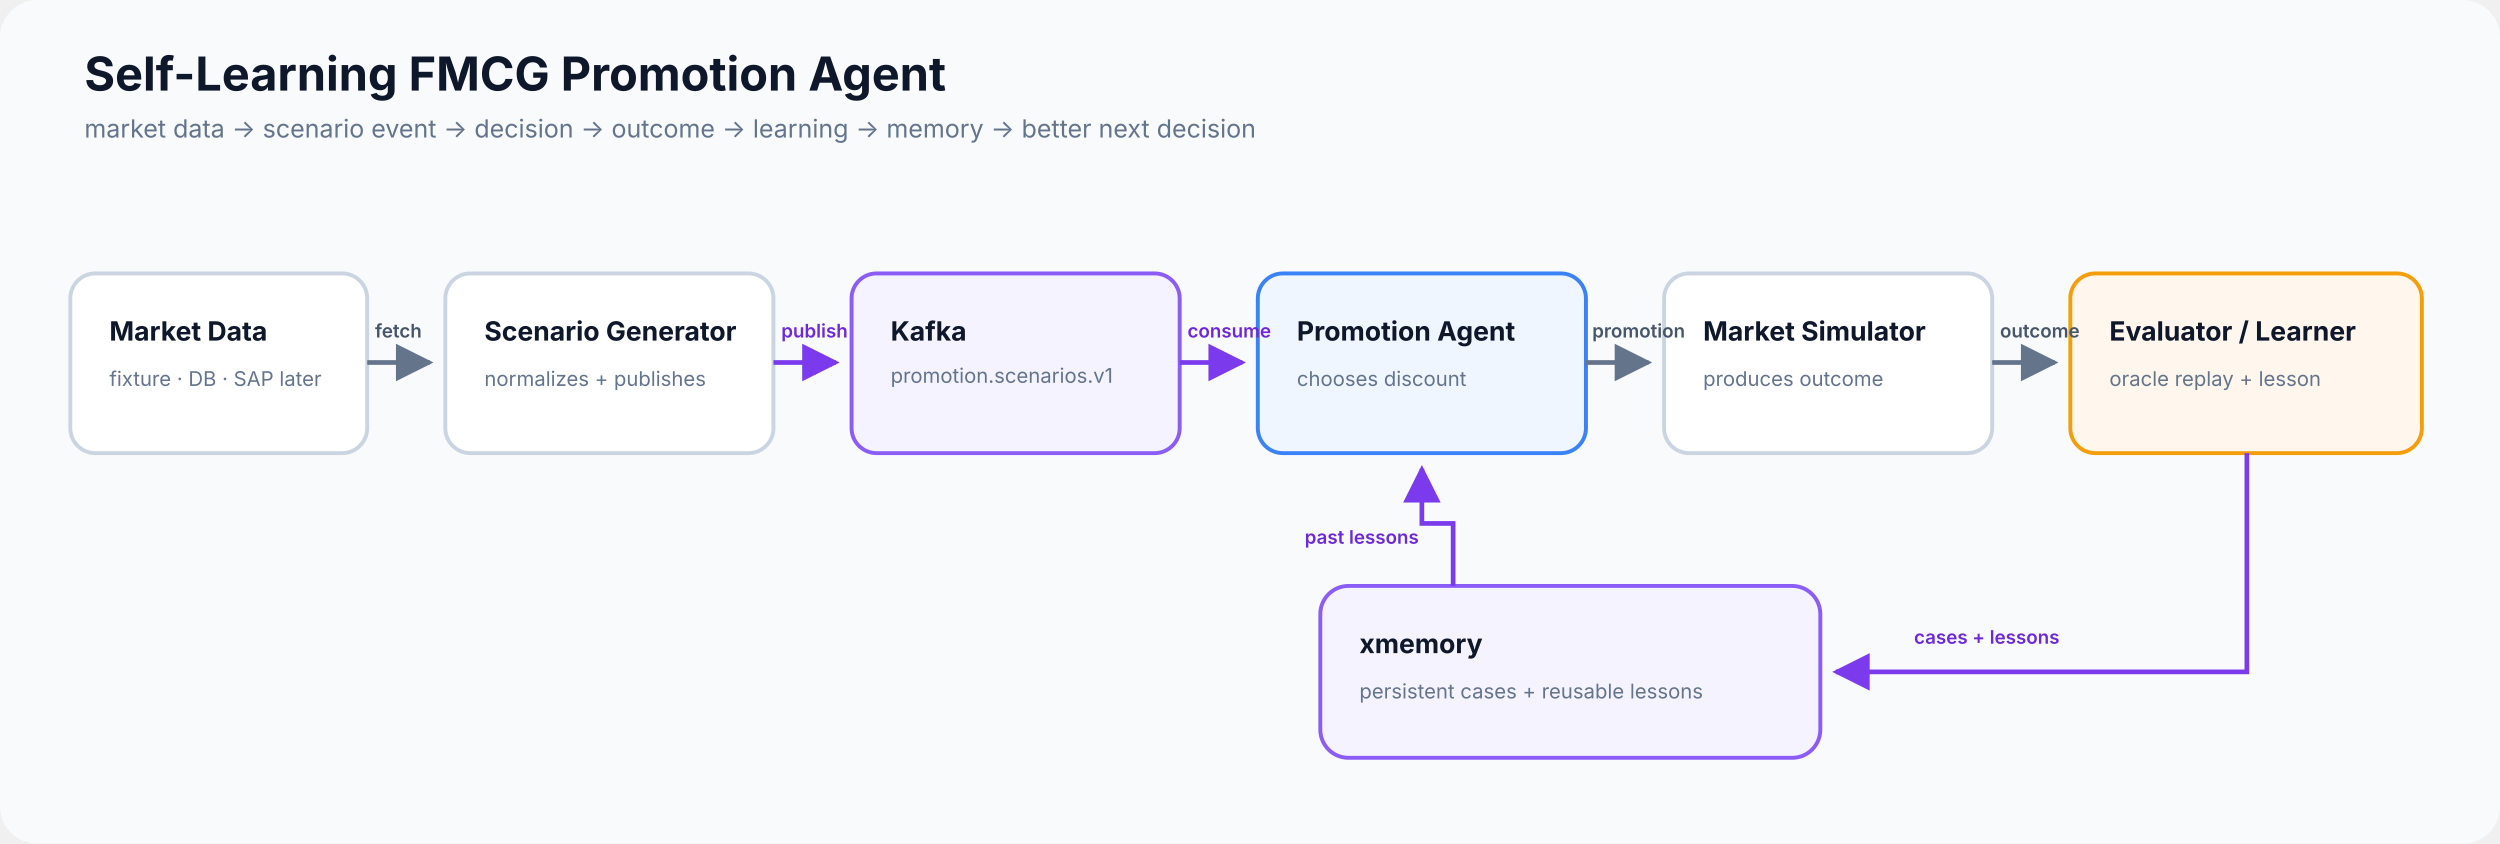
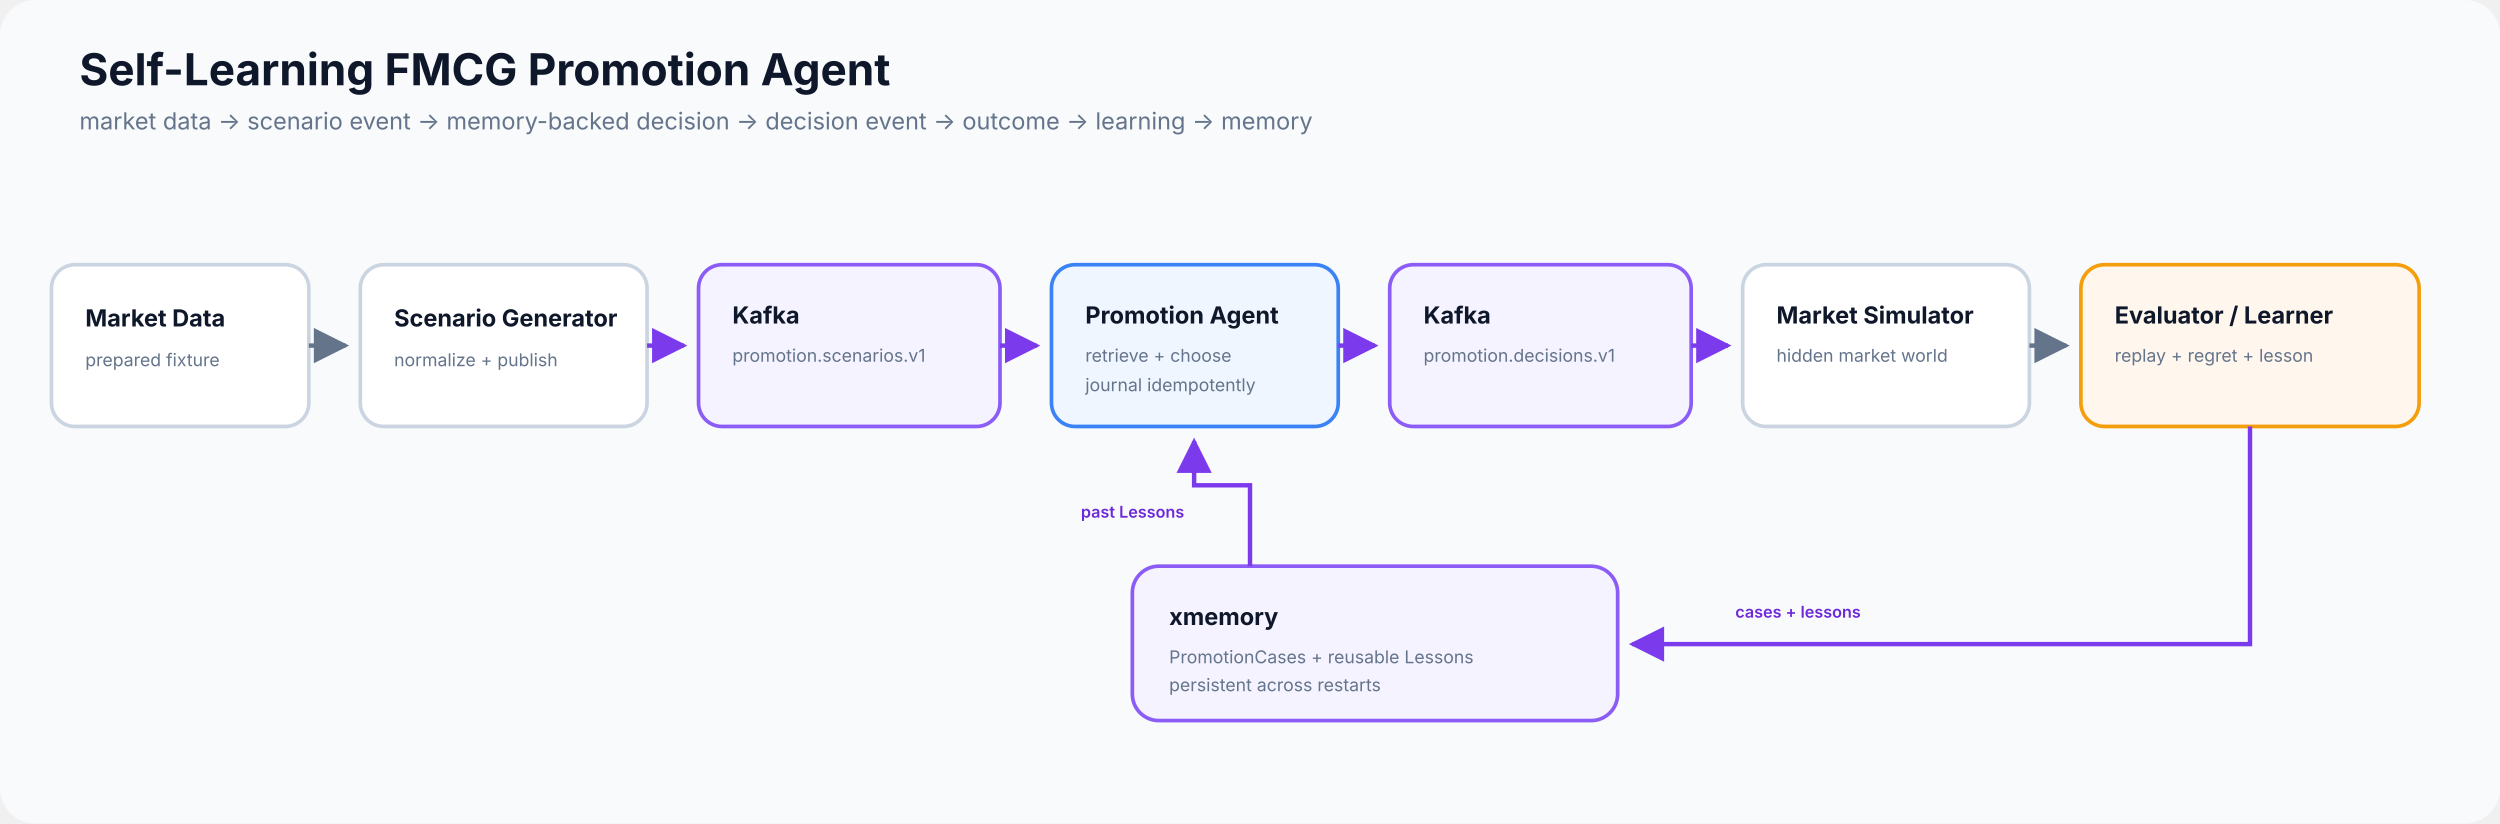
- <svg xmlns="http://www.w3.org/2000/svg" width="1600" height="540" viewBox="0 0 1600 540" role="img" aria-labelledby="title desc">
+ <svg xmlns="http://www.w3.org/2000/svg" width="1700" height="560" viewBox="0 0 1700 560" role="img" aria-labelledby="title desc">
  <defs>
    <marker id="arrow" viewBox="0 0 10 10" refX="9" refY="5" markerWidth="8" markerHeight="8" orient="auto-start-reverse">
      <path d="M0 0 L10 5 L0 10 z" fill="#64748b" />
    </marker>
    <marker id="arrowMemory" viewBox="0 0 10 10" refX="9" refY="5" markerWidth="8" markerHeight="8" orient="auto-start-reverse">
      <path d="M0 0 L10 5 L0 10 z" fill="#7c3aed" />
    </marker>
    <style>
-       .bg{fill:#f8fafc}
-       .title{font:700 30px -apple-system,BlinkMacSystemFont,"Segoe UI",sans-serif;fill:#0f172a}
-       .subtitle{font:400 16px -apple-system,BlinkMacSystemFont,"Segoe UI",sans-serif;fill:#64748b}
-       .node{fill:#fff;stroke:#cbd5e1;stroke-width:2.5}
-       .agent{fill:#eff6ff;stroke:#3b82f6;stroke-width:2.5}
-       .memory{fill:#f5f3ff;stroke:#8b5cf6;stroke-width:2.5}
-       .eval{fill:#fff7ed;stroke:#f59e0b;stroke-width:2.5}
-       .h{font:700 17px -apple-system,BlinkMacSystemFont,"Segoe UI",sans-serif;fill:#0f172a}
-       .body{font:400 13px -apple-system,BlinkMacSystemFont,"Segoe UI",sans-serif;fill:#64748b}
-       .label{font:600 12px -apple-system,BlinkMacSystemFont,"Segoe UI",sans-serif;fill:#475569}
-       .memoryLabel{font:600 12px -apple-system,BlinkMacSystemFont,"Segoe UI",sans-serif;fill:#6d28d9}
-       .arrow{fill:none;stroke:#64748b;stroke-width:3;marker-end:url(#arrow)}
-       .arrowMemory{fill:none;stroke:#7c3aed;stroke-width:3;marker-end:url(#arrowMemory)}
+       .bg{fill:#f8fafc}.title{font:700 30px -apple-system,BlinkMacSystemFont,"Segoe UI",sans-serif;fill:#0f172a}.subtitle{font:400 16px -apple-system,BlinkMacSystemFont,"Segoe UI",sans-serif;fill:#64748b}.node{fill:#fff;stroke:#cbd5e1;stroke-width:2.5}.agent{fill:#eff6ff;stroke:#3b82f6;stroke-width:2.5}.memory{fill:#f5f3ff;stroke:#8b5cf6;stroke-width:2.5}.eval{fill:#fff7ed;stroke:#f59e0b;stroke-width:2.5}.h{font:700 16px -apple-system,BlinkMacSystemFont,"Segoe UI",sans-serif;fill:#0f172a}.body{font:400 12px -apple-system,BlinkMacSystemFont,"Segoe UI",sans-serif;fill:#64748b}.label{font:600 11px -apple-system,BlinkMacSystemFont,"Segoe UI",sans-serif;fill:#475569}.memoryLabel{font:600 11px -apple-system,BlinkMacSystemFont,"Segoe UI",sans-serif;fill:#6d28d9}.arrow{fill:none;stroke:#64748b;stroke-width:3;marker-end:url(#arrow)}.arrowMemory{fill:none;stroke:#7c3aed;stroke-width:3;marker-end:url(#arrowMemory)}
    </style>
  </defs>
-   <rect class="bg" x="0" y="0" width="1600" height="540" rx="24" />
+   <rect class="bg" x="0" y="0" width="1700" height="560" rx="24" />
  <text class="title" x="54" y="58">Self-Learning FMCG Promotion Agent</text>
-   <text class="subtitle" x="54" y="88">market data → scenario event → decision → outcome → learning → memory → better next decision</text>
-   <rect class="node" x="45" y="175" width="190" height="115" rx="16" />
-   <text class="h" x="70" y="218">Market Data</text>
-   <text class="body" x="70" y="247">fixture · DB · SAP later</text>
-   <rect class="node" x="285" y="175" width="210" height="115" rx="16" />
-   <text class="h" x="310" y="218">Scenario Generator</text>
-   <text class="body" x="310" y="247">normalizes + publishes</text>
-   <rect class="memory" x="545" y="175" width="210" height="115" rx="16" />
-   <text class="h" x="570" y="218">Kafka</text>
-   <text class="body" x="570" y="245">promotion.scenarios.v1</text>
-   <rect class="agent" x="805" y="175" width="210" height="115" rx="16" />
-   <text class="h" x="830" y="218">Promotion Agent</text>
-   <text class="body" x="830" y="247">chooses discount</text>
-   <rect class="node" x="1065" y="175" width="210" height="115" rx="16" />
-   <text class="h" x="1090" y="218">Market Simulator</text>
-   <text class="body" x="1090" y="247">produces outcome</text>
-   <rect class="eval" x="1325" y="175" width="225" height="115" rx="16" />
-   <text class="h" x="1350" y="218">Evaluator / Learner</text>
-   <text class="body" x="1350" y="247">oracle replay + lesson</text>
-   <rect class="memory" x="845" y="375" width="320" height="110" rx="18" />
-   <text class="h" x="870" y="418">xmemory</text>
-   <text class="body" x="870" y="447">persistent cases + reusable lessons</text>
-   <path class="arrow" d="M235 232 H275" />
-   <text class="label" x="240" y="216">fetch</text>
-   <path class="arrowMemory" d="M495 232 H535" />
-   <text class="memoryLabel" x="500" y="216">publish</text>
-   <path class="arrowMemory" d="M755 232 H795" />
-   <text class="memoryLabel" x="760" y="216">consume</text>
-   <path class="arrow" d="M1015 232 H1055" />
-   <text class="label" x="1019" y="216">promotion</text>
-   <path class="arrow" d="M1275 232 H1315" />
-   <text class="label" x="1280" y="216">outcome</text>
-   <path class="arrowMemory" d="M930 375 V335 H910 V300" />
-   <text class="memoryLabel" x="835" y="348">past lessons</text>
-   <path class="arrowMemory" d="M1438 290 V430 H1175" />
-   <text class="memoryLabel" x="1225" y="412">cases + lessons</text>
+   <text class="subtitle" x="54" y="88">market data → scenario event → memory-backed decision → decision event → outcome → learning → memory</text>
+   <rect class="node" x="35" y="180" width="175" height="110" rx="16" />
+   <text class="h" x="58" y="222">Market Data</text>
+   <text class="body" x="58" y="249">prepared fixture</text>
+   <rect class="node" x="245" y="180" width="195" height="110" rx="16" />
+   <text class="h" x="268" y="222">Scenario Generator</text>
+   <text class="body" x="268" y="249">normalize + publish</text>
+   <rect class="memory" x="475" y="180" width="205" height="110" rx="16" />
+   <text class="h" x="498" y="220">Kafka</text>
+   <text class="body" x="498" y="246">promotion.scenarios.v1</text>
+   <rect class="agent" x="715" y="180" width="195" height="110" rx="16" />
+   <text class="h" x="738" y="220">Promotion Agent</text>
+   <text class="body" x="738" y="246">retrieve + choose</text>
+   <text class="body" x="738" y="266">journal idempotently</text>
+   <rect class="memory" x="945" y="180" width="205" height="110" rx="16" />
+   <text class="h" x="968" y="220">Kafka</text>
+   <text class="body" x="968" y="246">promotion.decisions.v1</text>
+   <rect class="node" x="1185" y="180" width="195" height="110" rx="16" />
+   <text class="h" x="1208" y="220">Market Simulator</text>
+   <text class="body" x="1208" y="246">hidden market world</text>
+   <rect class="eval" x="1415" y="180" width="230" height="110" rx="16" />
+   <text class="h" x="1438" y="220">Evaluator / Learner</text>
+   <text class="body" x="1438" y="246">replay + regret + lesson</text>
+   <rect class="memory" x="770" y="385" width="330" height="105" rx="18" />
+   <text class="h" x="795" y="425">xmemory</text>
+   <text class="body" x="795" y="451">PromotionCases + reusable Lessons</text>
+   <text class="body" x="795" y="470">persistent across restarts</text>
+   <path class="arrow" d="M210 235 H235" />
+   <path class="arrowMemory" d="M440 235 H465" />
+   <path class="arrowMemory" d="M680 235 H705" />
+   <path class="arrowMemory" d="M910 235 H935" />
+   <path class="arrowMemory" d="M1150 235 H1175" />
+   <path class="arrow" d="M1380 235 H1405" />
+   <path class="arrowMemory" d="M850 385 V330 H812 V300" />
+   <text class="memoryLabel" x="735" y="352">past Lessons</text>
+   <path class="arrowMemory" d="M1530 290 V438 H1110" />
+   <text class="memoryLabel" x="1180" y="420">cases + lessons</text>
</svg>
